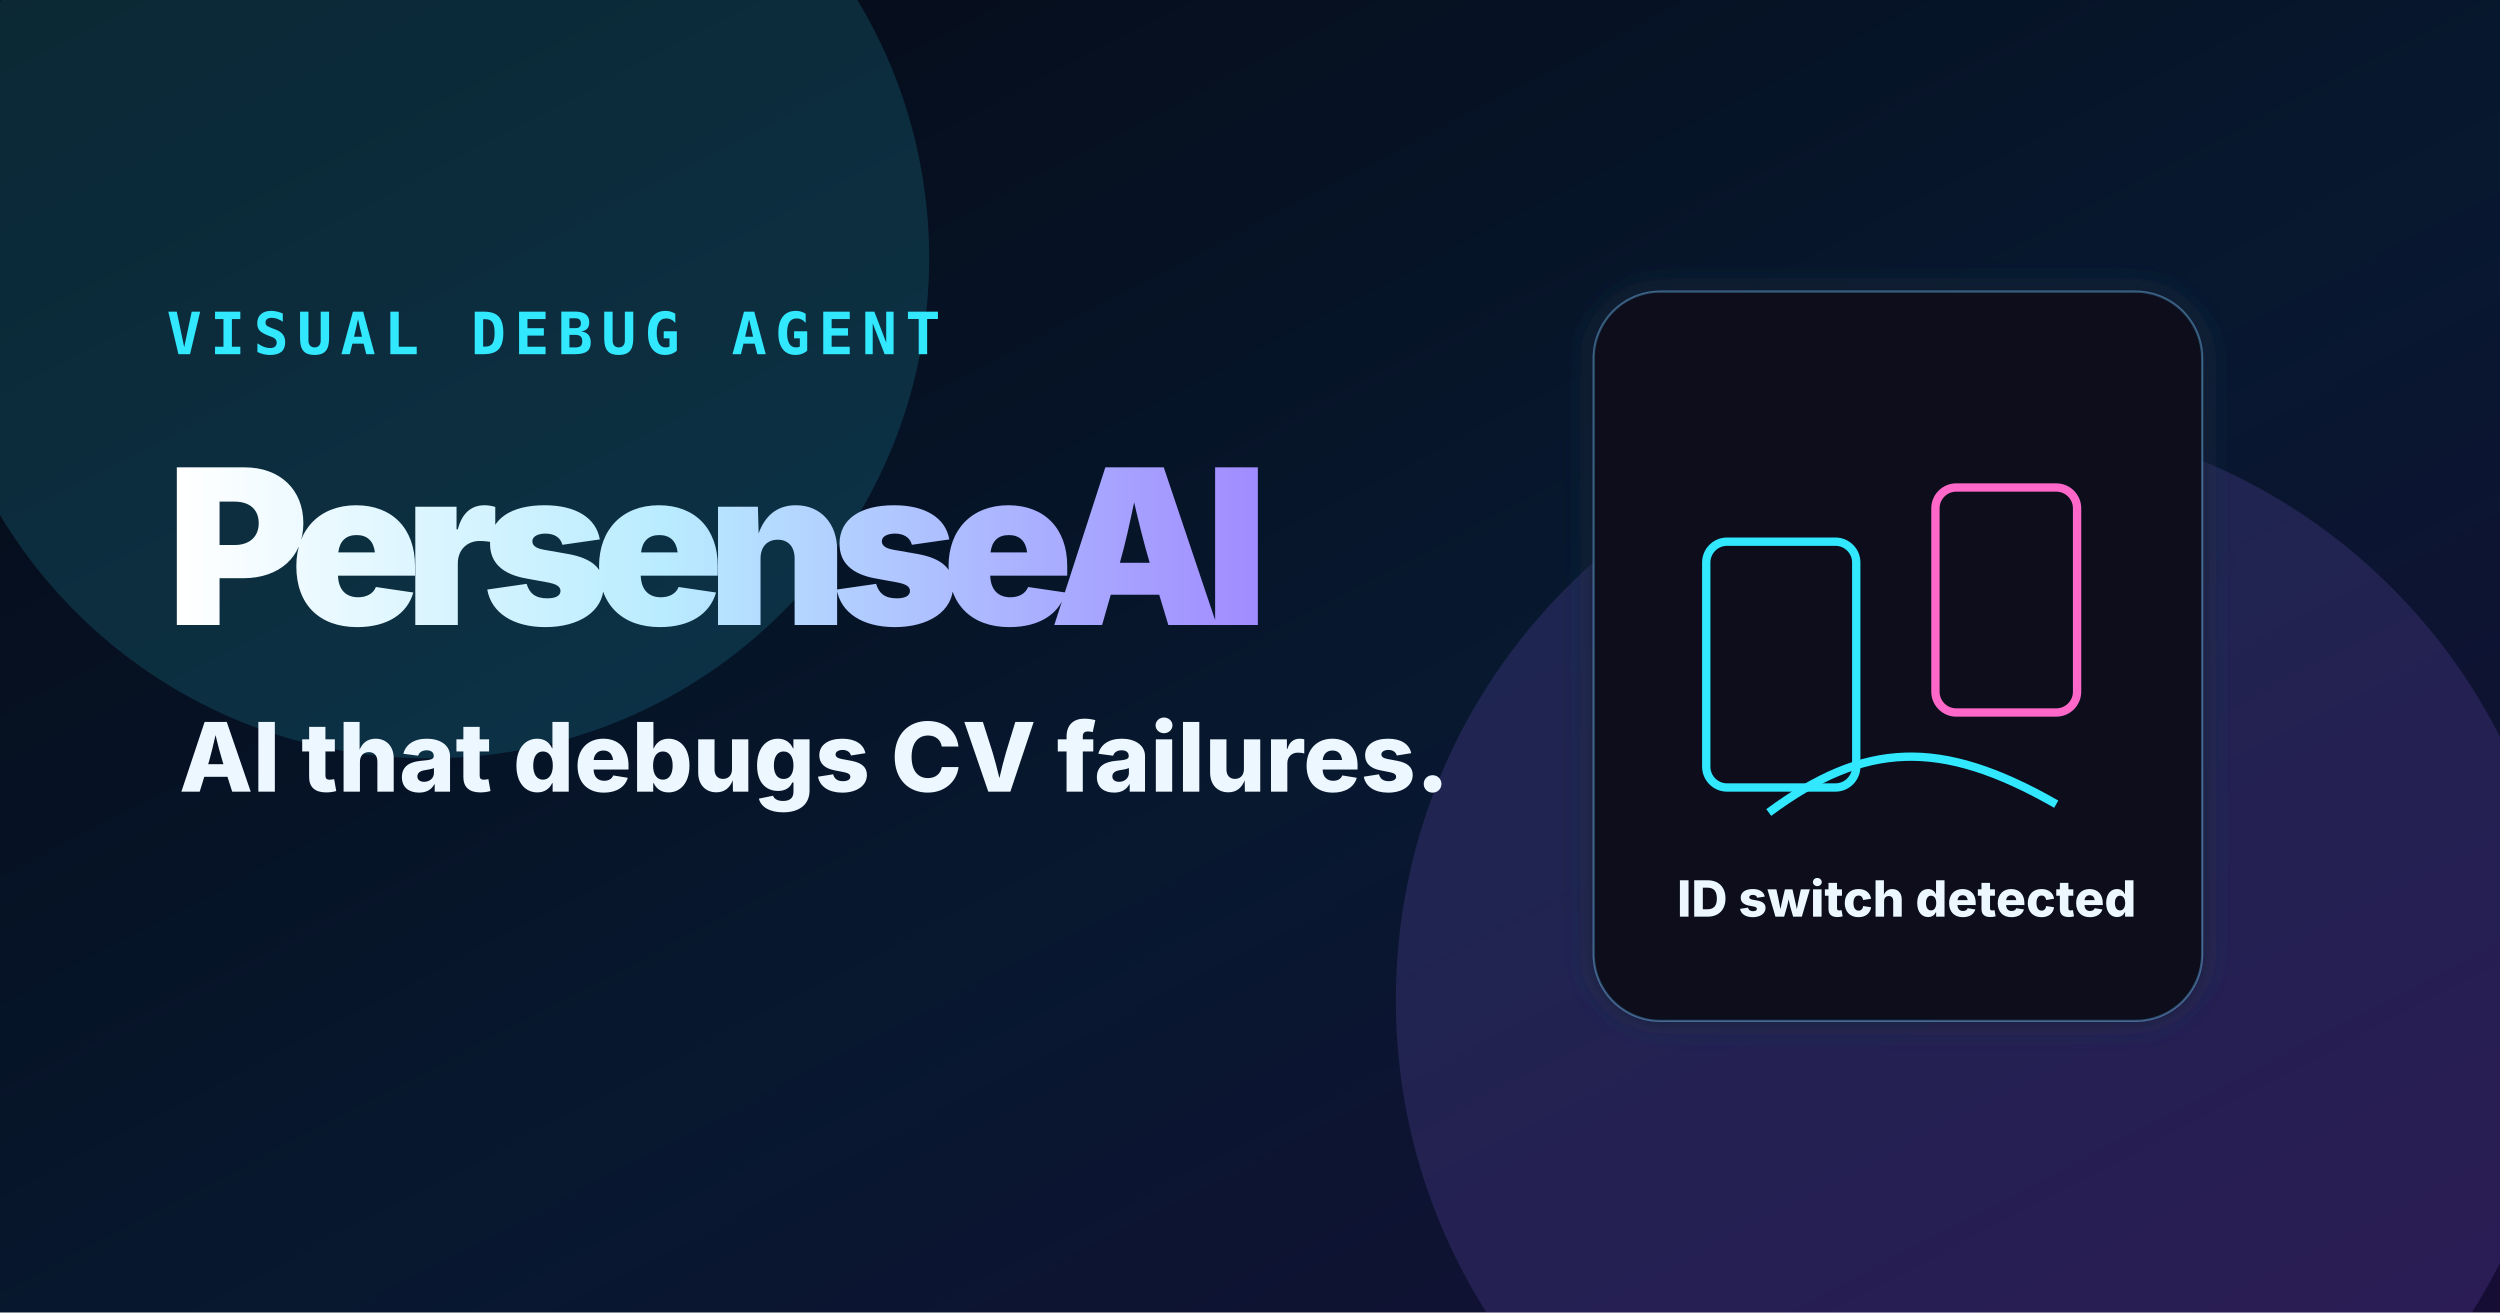
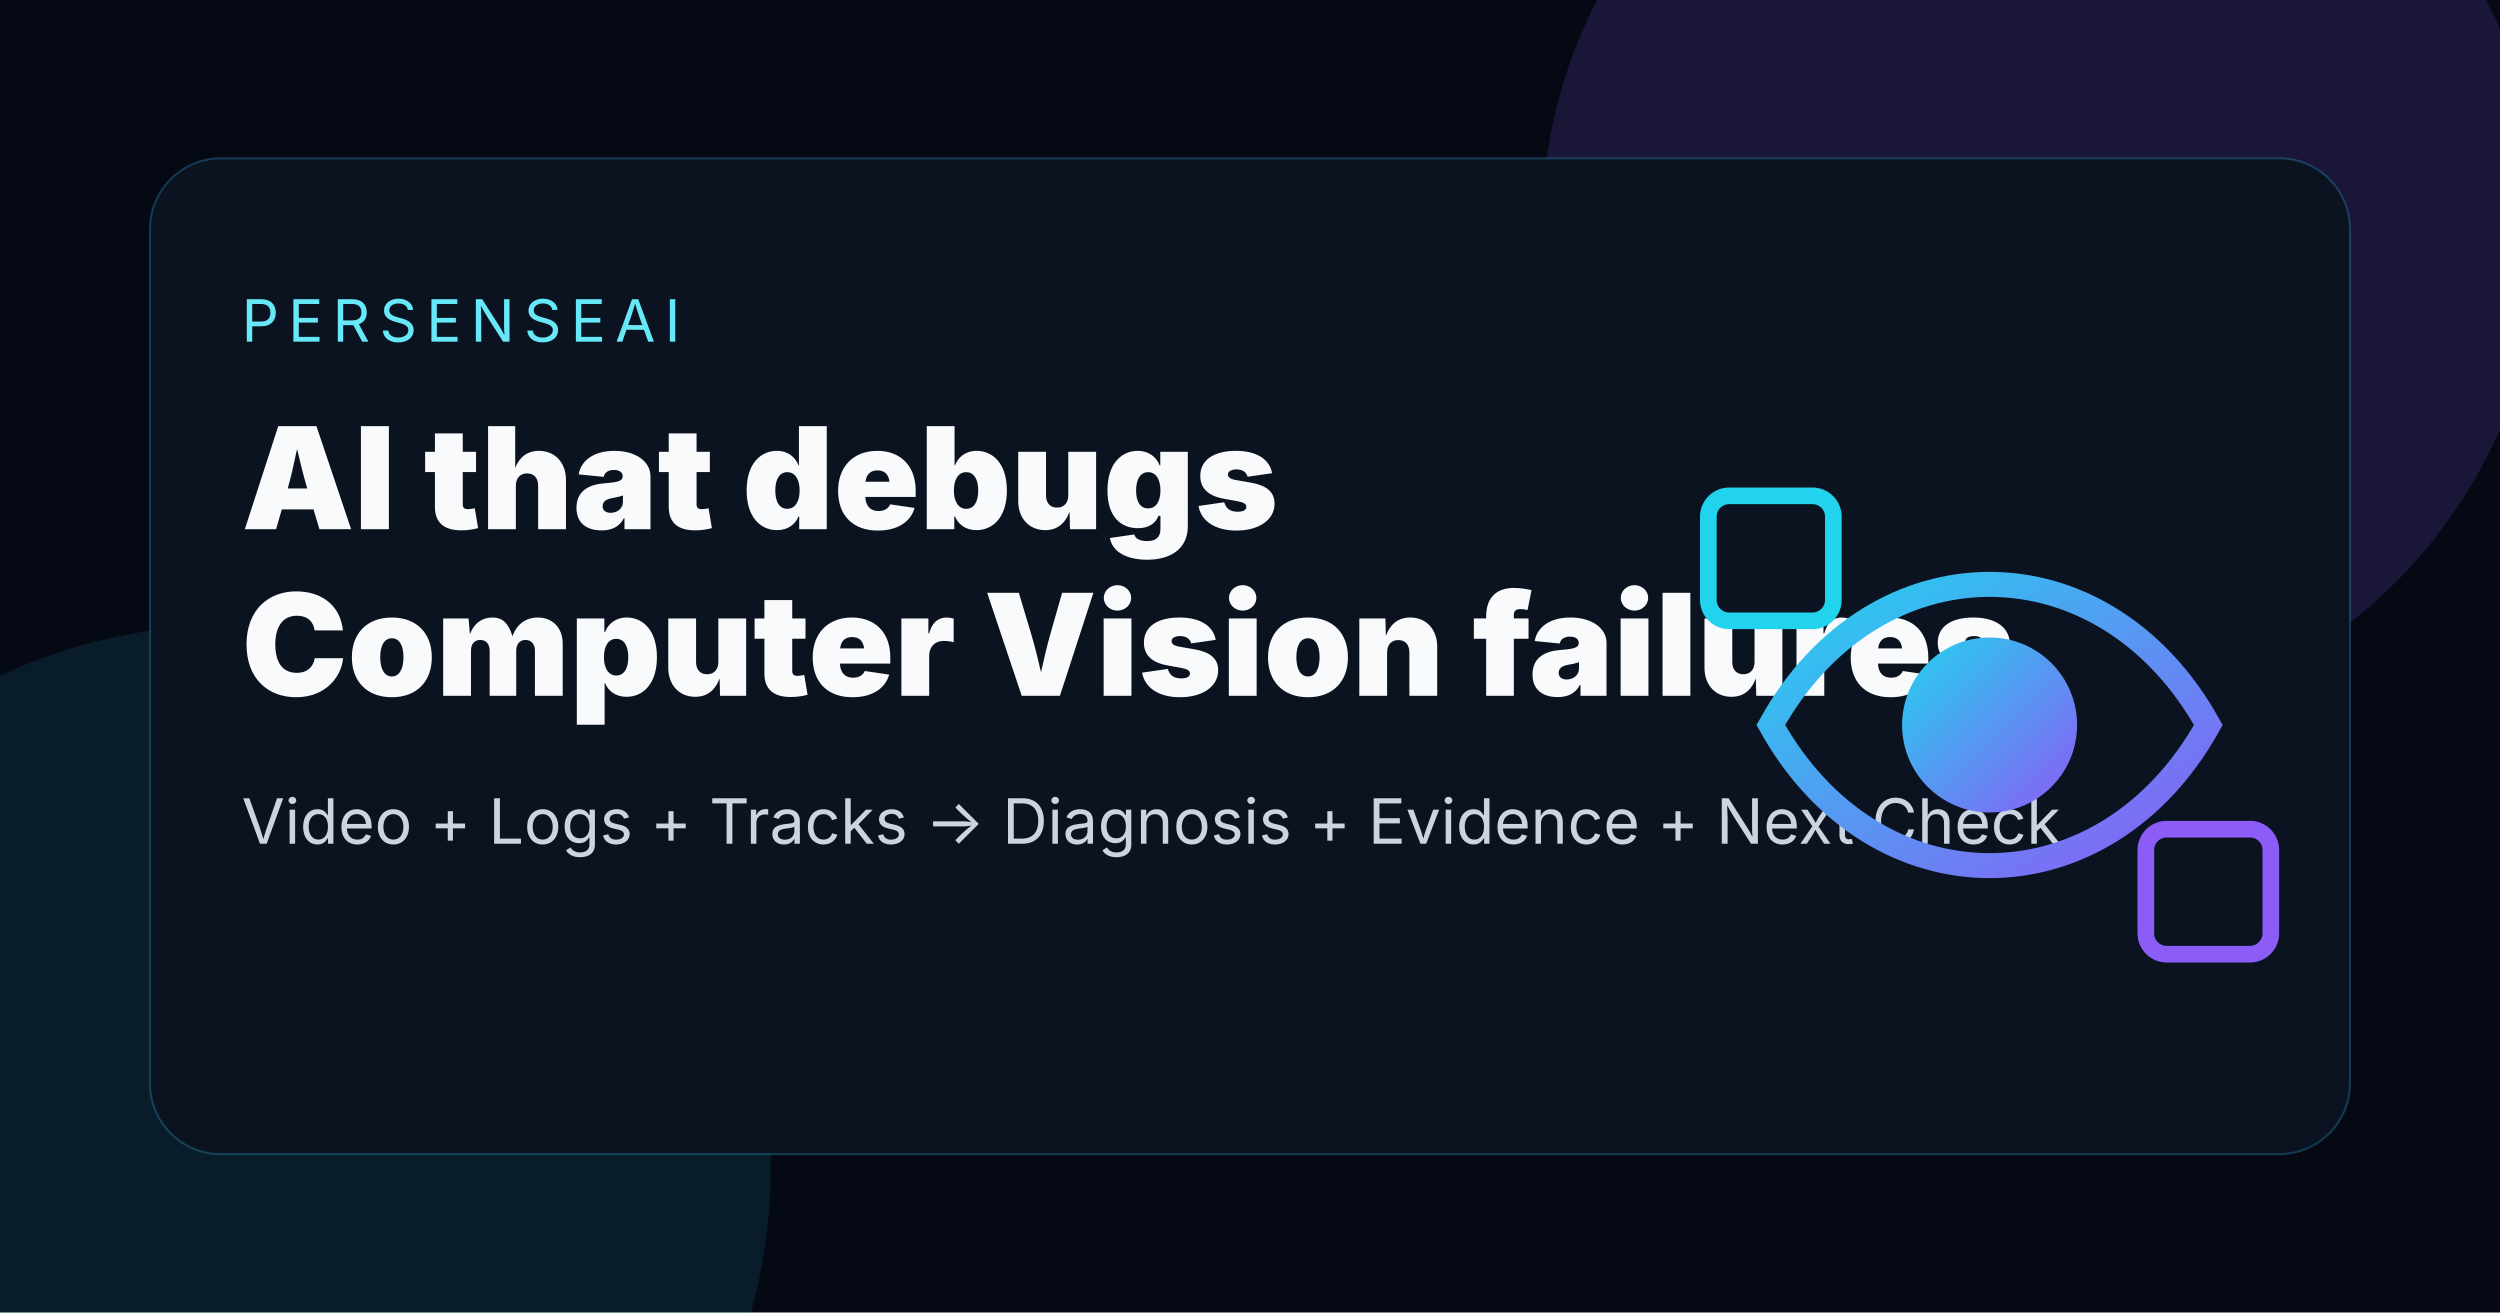
- <svg xmlns="http://www.w3.org/2000/svg" width="1200" height="630" viewBox="0 0 1200 630" role="img" aria-labelledby="title desc">
+ <svg xmlns="http://www.w3.org/2000/svg" width="1200" height="630" viewBox="0 0 1200 630" fill="none">
  <defs>
-     <linearGradient id="bg" x1="0" x2="1" y1="0" y2="1">
+     <linearGradient id="bg" x1="0" y1="0" x2="1200" y2="630">
      <stop stop-color="#050914" />
-       <stop offset=".55" stop-color="#07182f" />
-       <stop offset="1" stop-color="#160d35" />
+       <stop offset="1" stop-color="#111827" />
    </linearGradient>
-     <linearGradient id="text" x1="0" x2="1">
-       <stop stop-color="#ffffff" />
-       <stop offset=".45" stop-color="#b9ecff" />
-       <stop offset="1" stop-color="#a18cff" />
+     <linearGradient id="accent" x1="0" y1="0" x2="1" y2="1">
+       <stop stop-color="#22d3ee" />
+       <stop offset="1" stop-color="#8b5cf6" />
    </linearGradient>
-     <filter id="glow">
-       <feGaussianBlur stdDeviation="7" result="b" />
-       <feMerge>
-         <feMergeNode in="b" />
-         <feMergeNode in="SourceGraphic" />
-       </feMerge>
-     </filter>
  </defs>
  <rect width="1200" height="630" fill="url(#bg)" />
-   <circle cx="206" cy="124" r="240" fill="#31e8ff" opacity=".14" />
-   <circle cx="950" cy="480" r="280" fill="#9b6cff" opacity=".16" />
-   <text x="80" y="170" fill="#31e8ff" font-family="ui-monospace, SFMono-Regular, Menlo, monospace" font-size="28" font-weight="800" letter-spacing="4">VISUAL DEBUG AGENT</text>
-   <text x="80" y="300" fill="url(#text)" font-family="Inter, system-ui, sans-serif" font-size="104" font-weight="900" letter-spacing="-8">PersenseAI</text>
-   <text x="86" y="380" fill="#edf7ff" font-family="Inter, system-ui, sans-serif" font-size="46" font-weight="800">AI that debugs CV failures.</text>
-   <g transform="translate(765 140)" filter="url(#glow)">
-     <rect x="0" y="0" width="292" height="350" rx="32" fill="#07101f" stroke="#7fc6ff" stroke-opacity=".35" />
-     <rect x="54" y="120" width="72" height="118" rx="10" fill="none" stroke="#31e8ff" stroke-width="4" />
-     <rect x="164" y="94" width="68" height="108" rx="10" fill="none" stroke="#ff68c8" stroke-width="4" />
-     <path d="M84 250C130 216 166 214 222 246" fill="none" stroke="#31e8ff" stroke-width="4" />
-     <text x="40" y="300" fill="#edf7ff" font-family="Inter, system-ui, sans-serif" font-size="24" font-weight="800">ID switch detected</text>
+   <circle cx="980" cy="110" r="240" fill="#8b5cf6" opacity=".16" />
+   <circle cx="110" cy="560" r="260" fill="#22d3ee" opacity=".10" />
+   <rect x="72" y="76" width="1056" height="478" rx="34" fill="#0b1220" stroke="#38bdf8" stroke-opacity=".25" />
+   <text x="116" y="164" fill="#67e8f9" font-family="Inter,Arial" font-size="28" letter-spacing=".16em">PERSENSEAI</text>
+   <text x="116" y="254" fill="#f8fafc" font-family="Inter,Arial" font-size="68" font-weight="900">AI that debugs</text>
+   <text x="116" y="334" fill="#f8fafc" font-family="Inter,Arial" font-size="68" font-weight="900">Computer Vision failures</text>
+   <text x="116" y="405" fill="#cbd5e1" font-family="Inter,Arial" font-size="30">Video + Logs + Tracks → Diagnosis + Evidence + Next Check</text>
+   <g transform="translate(820 238)">
+     <path d="M30 110C80 20 190 20 240 110C190 200 80 200 30 110Z" stroke="url(#accent)" stroke-width="12" />
+     <circle cx="135" cy="110" r="42" fill="url(#accent)" />
+     <rect x="0" y="0" width="60" height="60" rx="10" stroke="#22d3ee" stroke-width="8" />
+     <rect x="210" y="160" width="60" height="60" rx="10" stroke="#8b5cf6" stroke-width="8" />
  </g>
</svg>
